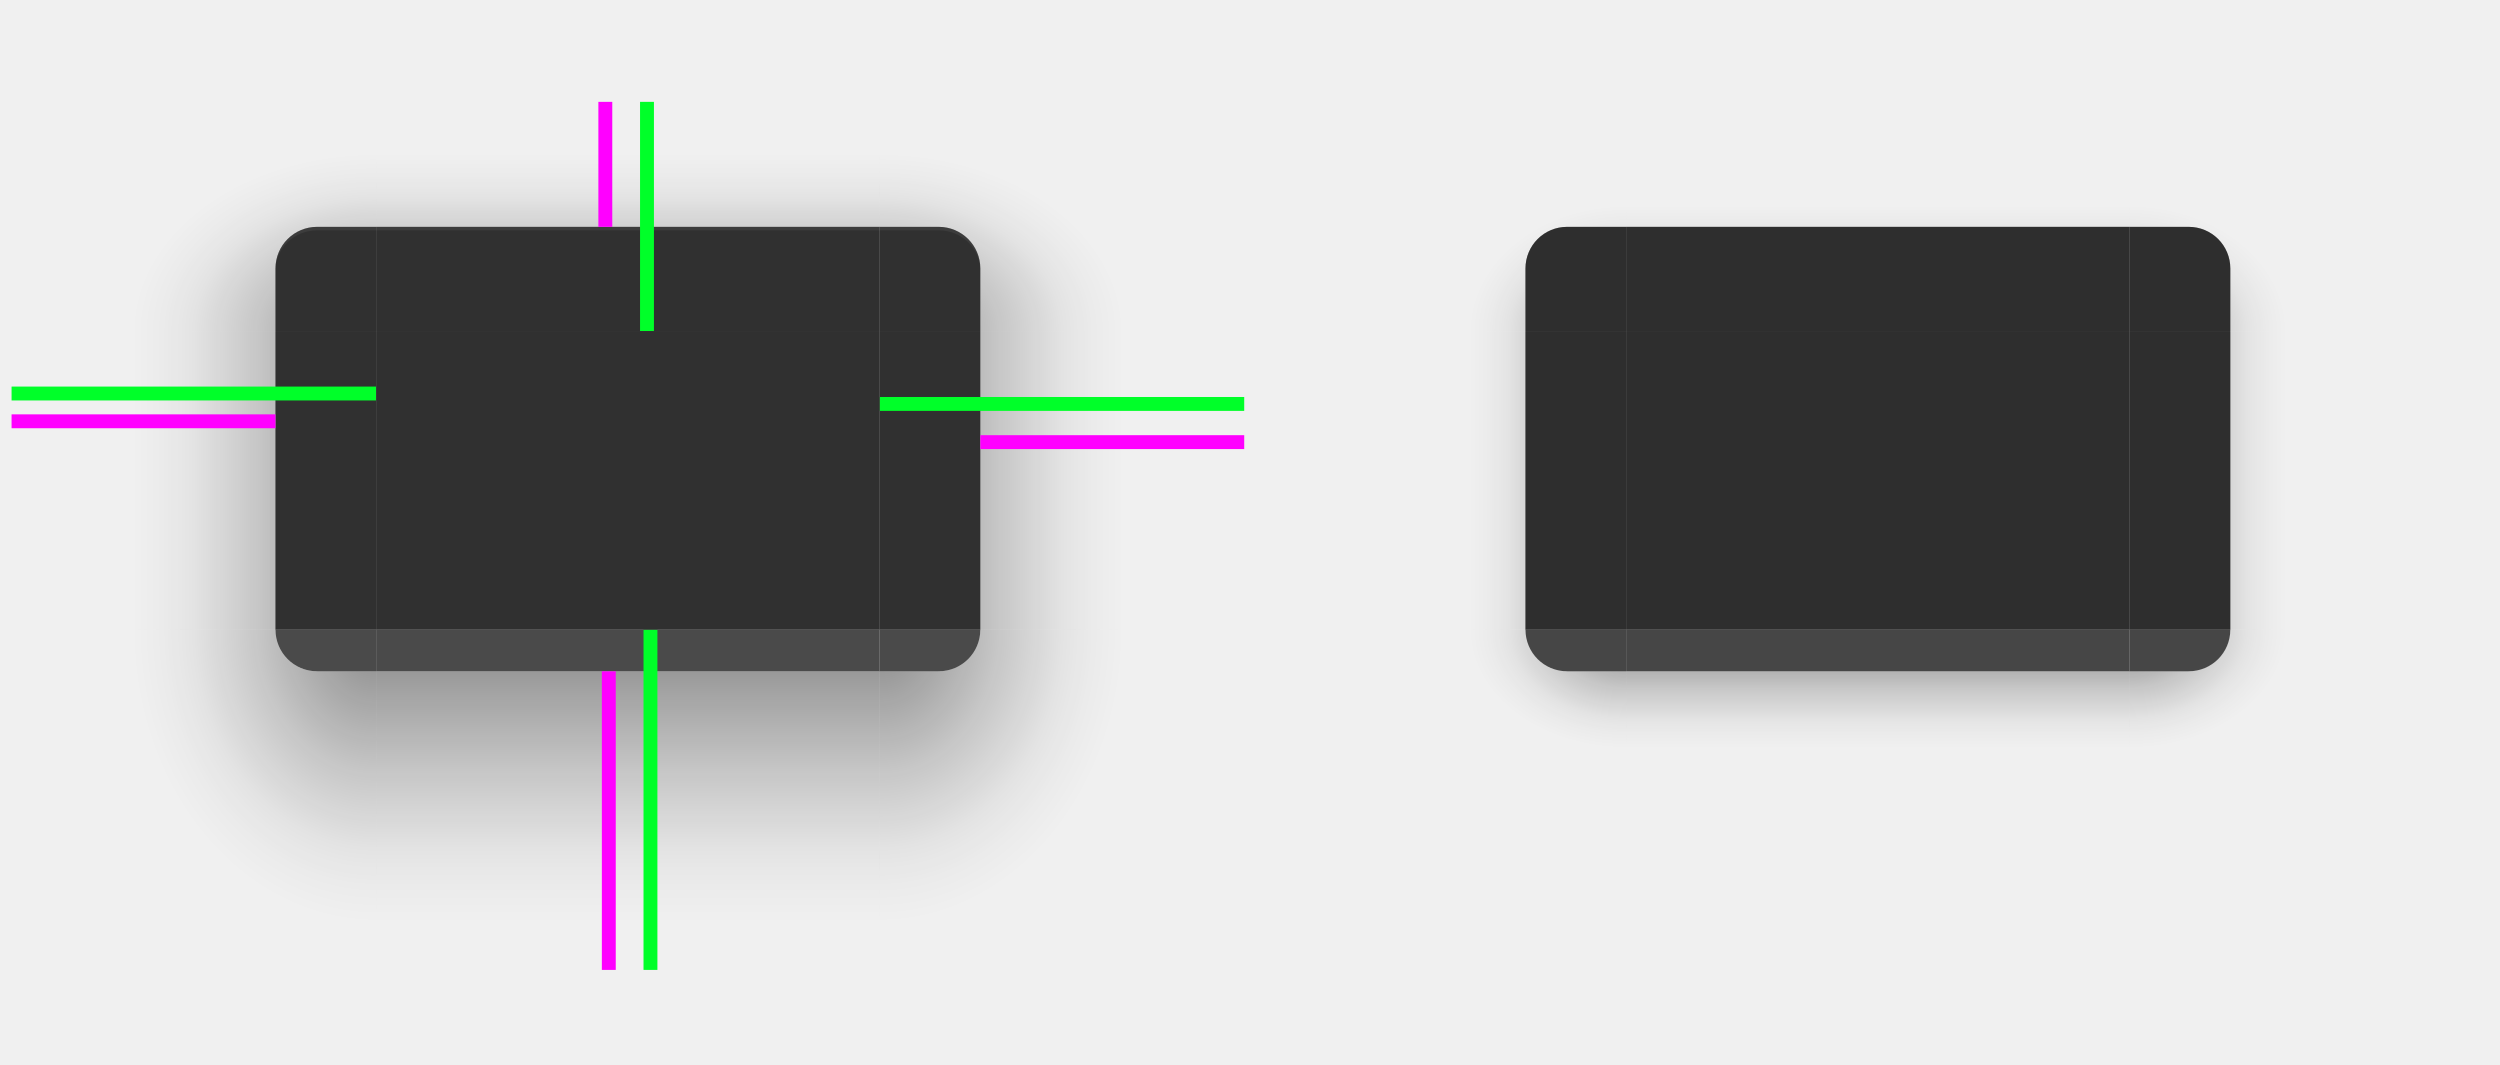
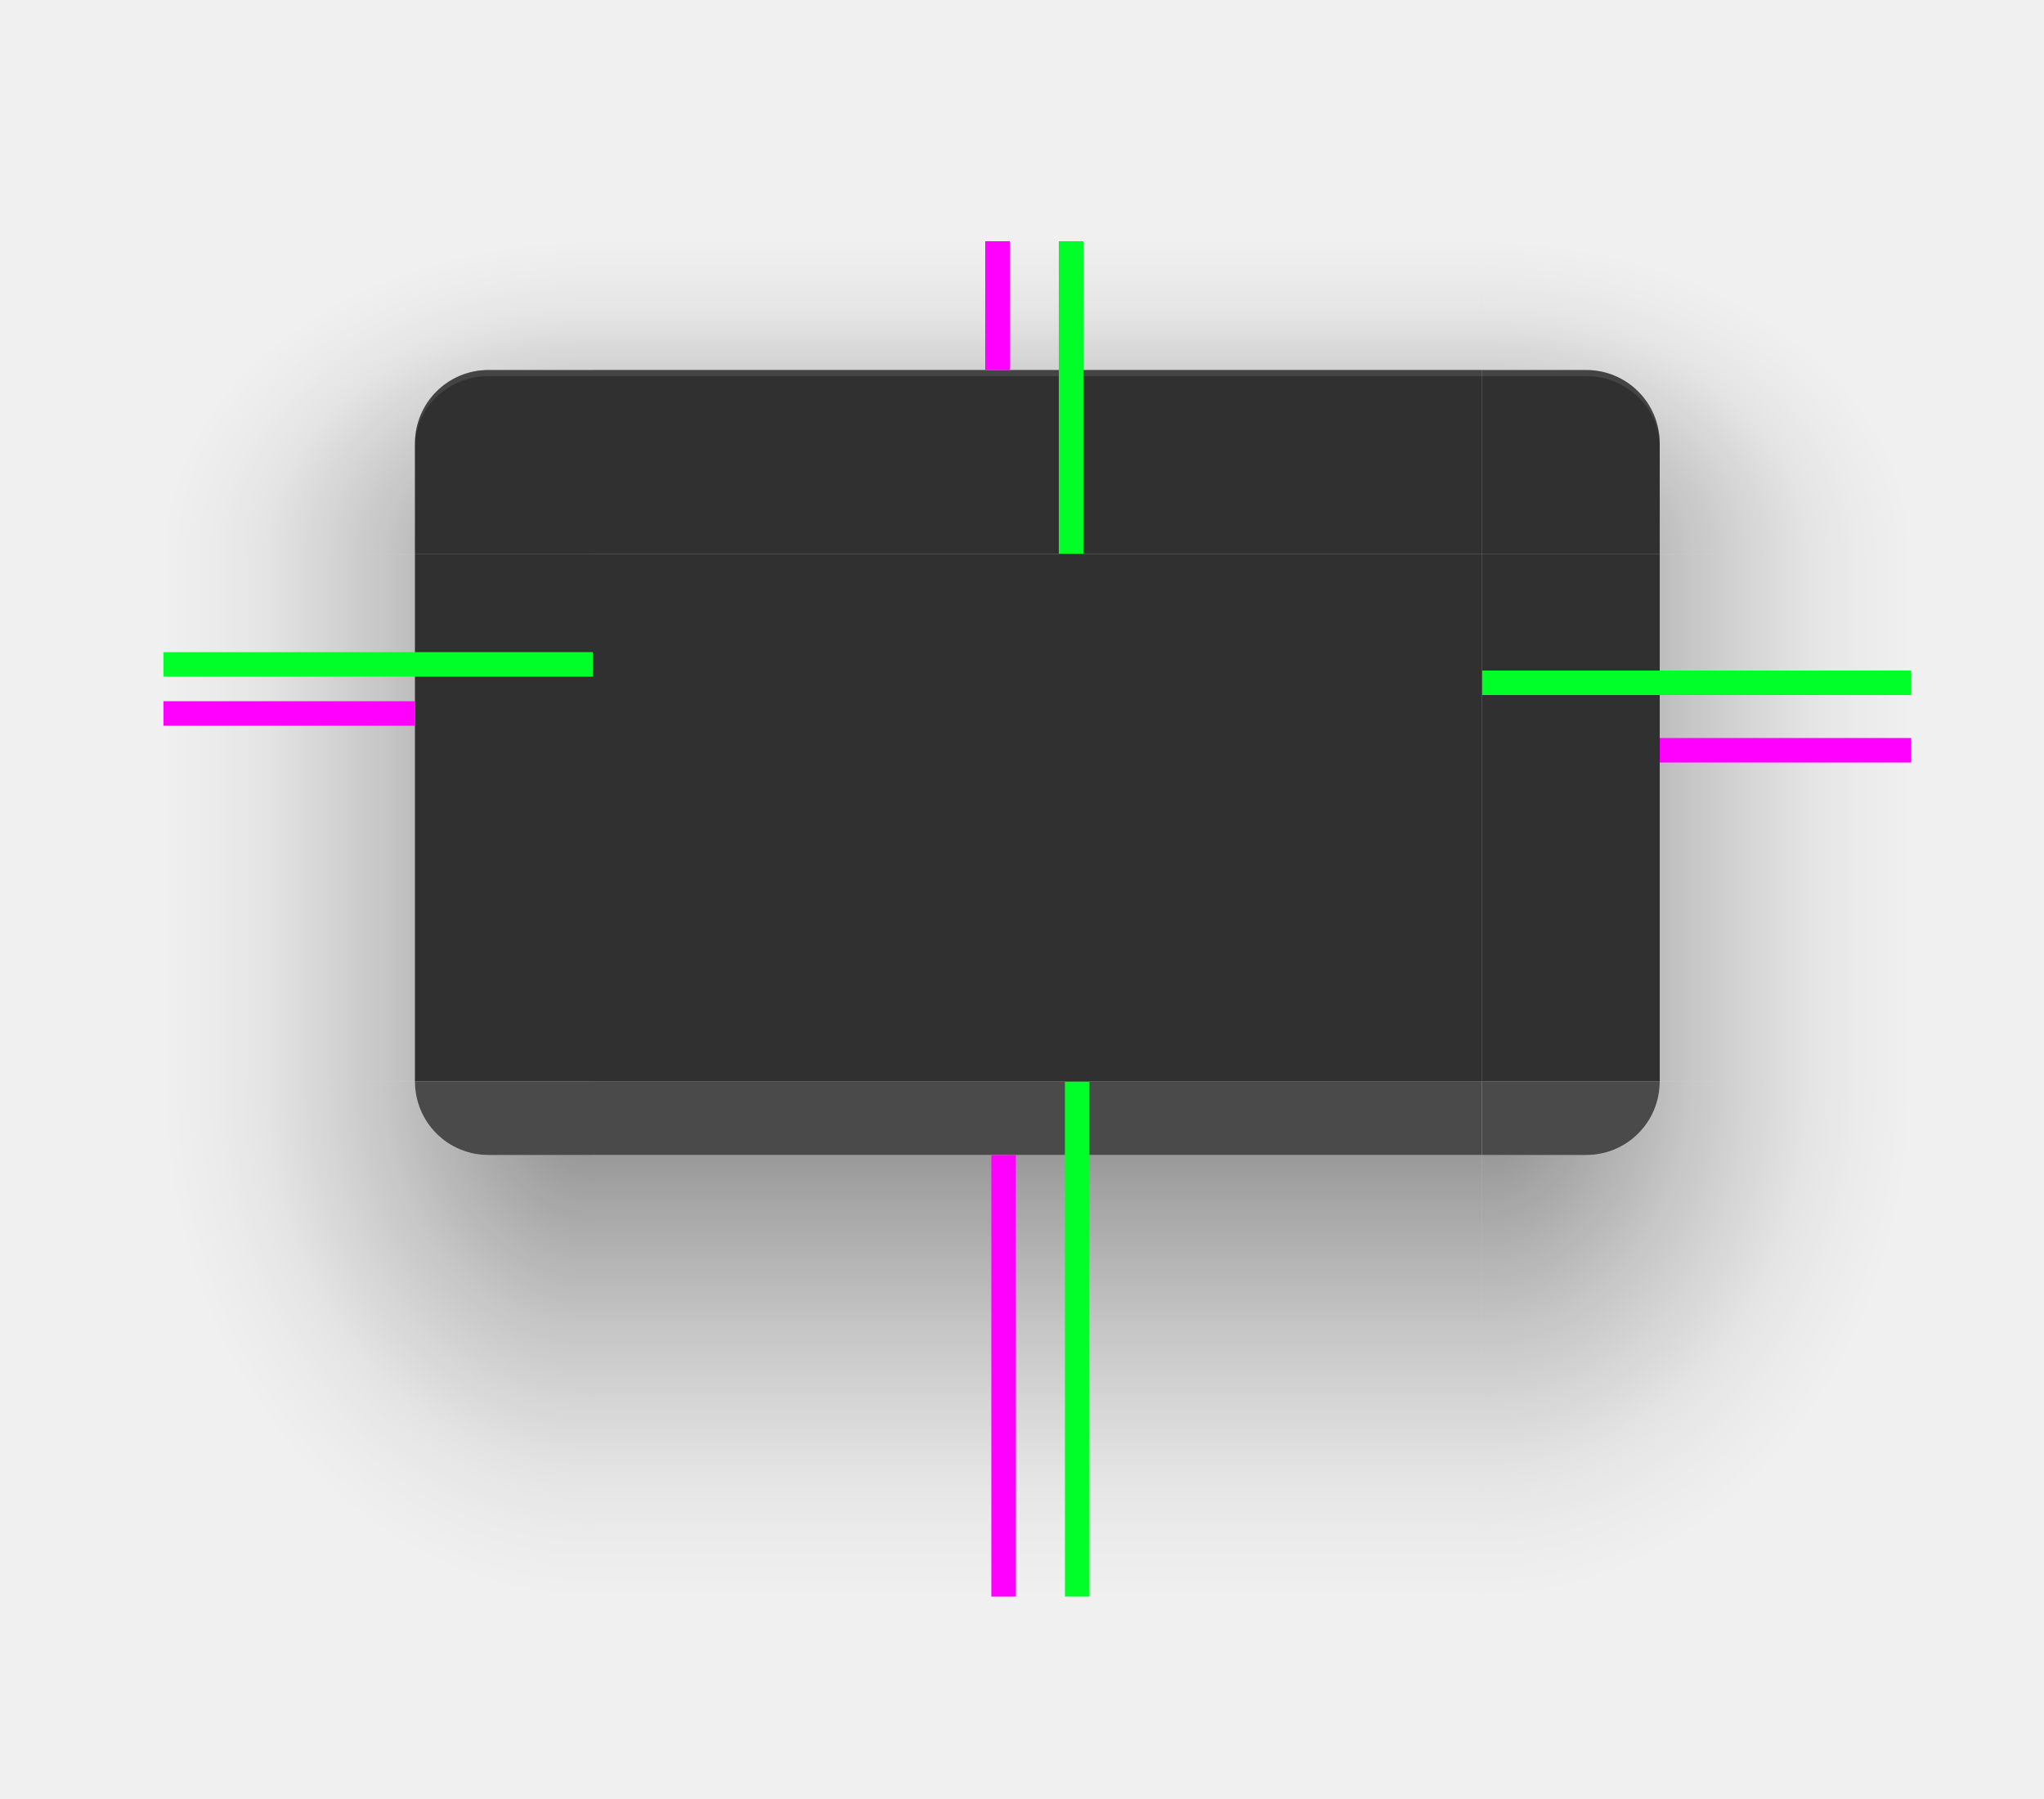
- <svg xmlns="http://www.w3.org/2000/svg" xmlns:xlink="http://www.w3.org/1999/xlink" width="1080" height="460" version="1.0" id="svg162">
-   <defs id="defs40">
+ <svg xmlns="http://www.w3.org/2000/svg" xmlns:xlink="http://www.w3.org/1999/xlink" width="500" height="440" version="1.0" id="svg1879">
+   <defs id="defs1757">
    <linearGradient id="shadow_active">
-       <stop stop-opacity=".922" offset="0" id="stop2" />
-       <stop stop-opacity=".741" offset=".125" id="stop4" />
-       <stop stop-opacity=".602" offset=".25" id="stop6" />
-       <stop stop-opacity=".331" offset=".5" id="stop8" />
-       <stop stop-opacity=".108" offset=".75" id="stop10" />
-       <stop stop-opacity=".039" offset=".875" id="stop12" />
-       <stop stop-opacity="0" offset="1" id="stop14" />
+       <stop stop-opacity=".922" offset="0" id="stop1719" />
+       <stop stop-opacity=".741" offset=".125" id="stop1721" />
+       <stop stop-opacity=".602" offset=".25" id="stop1723" />
+       <stop stop-opacity=".331" offset=".5" id="stop1725" />
+       <stop stop-opacity=".108" offset=".75" id="stop1727" />
+       <stop stop-opacity=".039" offset=".875" id="stop1729" />
+       <stop stop-opacity="0" offset="1" id="stop1731" />
    </linearGradient>
    <linearGradient id="linearGradient5688" x1="398" x2="398" y1="138.14" y2="221.16" gradientTransform="matrix(1,0,0,1.0118,0,137.24)" gradientUnits="userSpaceOnUse" xlink:href="#shadow_active" />
    <linearGradient id="linearGradient6612" x1="396" x2="396" y1="64.167" y2="14.583" gradientTransform="matrix(1,0,0,1.0286,-215,50)" gradientUnits="userSpaceOnUse" xlink:href="#shadow_active" />
    <linearGradient id="linearGradient5688-2" x1="398" x2="398" y1="138.14" y2="171.74" gradientTransform="matrix(1,0,0,1.0118,0,137.16)" gradientUnits="userSpaceOnUse" xlink:href="#shadow_inactive" />
    <linearGradient id="shadow_inactive">
-       <stop offset="0" id="stop20" />
-       <stop stop-opacity=".639" offset=".25" id="stop22" />
-       <stop stop-opacity=".337" offset=".5" id="stop24" />
-       <stop stop-opacity=".108" offset=".75" id="stop26" />
-       <stop stop-opacity=".039" offset=".875" id="stop28" />
-       <stop stop-opacity="0" offset="1" id="stop30" />
+       <stop offset="0" id="stop1737" />
+       <stop stop-opacity=".639" offset=".25" id="stop1739" />
+       <stop stop-opacity=".337" offset=".5" id="stop1741" />
+       <stop stop-opacity=".108" offset=".75" id="stop1743" />
+       <stop stop-opacity=".039" offset=".875" id="stop1745" />
+       <stop stop-opacity="0" offset="1" id="stop1747" />
    </linearGradient>
    <linearGradient id="linearGradient6612-5" x1="396" x2="396" y1="66" y2="30" gradientTransform="translate(200,5)" gradientUnits="userSpaceOnUse" xlink:href="#shadow_inactive" />
    <linearGradient id="linearGradient1126" x1="348.49" x2="279.41" y1="99" y2="99" gradientTransform="matrix(1.0133,0,0,1,-3.265,140)" gradientUnits="userSpaceOnUse" xlink:href="#shadow_active" />
    <radialGradient id="radialGradient1306" cx="296.48" cy="80.417" r="17.5" gradientTransform="matrix(9.492e-7,-2.9143,4,1.1504e-6,-211.67,980.02)" gradientUnits="userSpaceOnUse" xlink:href="#shadow_active" />
    <linearGradient id="linearGradient1389" x1="348.49" x2="304.09" y1="99.015" y2="99.015" gradientTransform="matrix(1.0133,0,0,1,-3.265,140)" gradientUnits="userSpaceOnUse" xlink:href="#shadow_inactive" />
    <radialGradient id="radialGradient965" cx="48.271" cy="178.72" r="17.5" gradientTransform="matrix(-4,3.2964e-6,1.0209e-6,-4.8,303.08,1053.9)" gradientUnits="userSpaceOnUse" xlink:href="#shadow_active" />
    <radialGradient id="radialGradient967" cx="48.271" cy="181.18" r="17.5" gradientTransform="matrix(-2.5714,8.72e-7,-2.0148e-7,-1.9429,594.13,548)" gradientUnits="userSpaceOnUse" xlink:href="#shadow_inactive" />
    <radialGradient id="radialGradient969" cx="296.45" cy="80.417" r="17.5" gradientTransform="matrix(-3.7608e-7,-2.0571,2.5714,-5.1233e-7,263.21,725.83)" gradientUnits="userSpaceOnUse" xlink:href="#shadow_inactive" />
-     <linearGradient xlink:href="#shadow_active" id="linearGradient991" gradientUnits="userSpaceOnUse" gradientTransform="matrix(1.0133,0,0,1,-3.265,140)" x1="348.49" y1="99" x2="279.41" y2="99" />
-     <linearGradient xlink:href="#shadow_inactive" id="linearGradient993" gradientUnits="userSpaceOnUse" gradientTransform="matrix(1.0133,0,0,1,-3.265,140)" x1="348.49" y1="99.015" x2="304.09" y2="99.015" />
+     <linearGradient xlink:href="#shadow_active" id="linearGradient2108" gradientUnits="userSpaceOnUse" gradientTransform="matrix(1.0133,0,0,1,-3.265,140)" x1="348.49" y1="99" x2="279.41" y2="99" />
+     <linearGradient xlink:href="#shadow_inactive" id="linearGradient2110" gradientUnits="userSpaceOnUse" gradientTransform="matrix(1.0133,0,0,1,-3.265,140)" x1="348.49" y1="99.015" x2="304.09" y2="99.015" />
  </defs>
-   <g id="decoration-inactive-center" transform="matrix(1.5,0,0,1.5,-2.5,-156.9985)">
-     <path d="m 470,200 v 86 h 145 v -86 z" fill="#1c1c1c" opacity="0.8" id="path42" />
-     <path d="m 470,200 v 86 h 145 v -86 z" opacity="0.35" id="path44" />
+   <g id="decoration-inactive-center" transform="matrix(1.5,0,0,1.5,-19.99999,-164.5)">
+     <path d="m 470,200 v 86 h 145 v -86 z" fill="#1c1c1c" opacity="0.8" id="path1759" />
+     <path d="m 470,200 v 86 h 145 v -86 z" opacity="0.35" id="path1761" />
  </g>
-   <g id="decoration-inactive-topleft" transform="matrix(1.5,0,0,1.5,207.5,-203.593)">
-     <path transform="translate(-140,115.06)" d="m 365,50 v 66 h 76 V 98 c 0,-6.648 5.352,-12 12,-12 h 17 V 50 Z" fill="url(#radialGradient969)" opacity="0.5" id="path47" style="fill:url(#radialGradient969)" />
-     <g transform="translate(0,1)" id="g55">
-       <g transform="translate(-19,25)" id="g53">
-         <path transform="translate(-121,89.063)" d="m 453,86 c -6.648,0 -12,5.352 -12,12 v 18 h 29 V 86 Z" fill="#1c1c1c" opacity="0.8" id="path49" />
-         <path transform="translate(-121,89.063)" d="m 453,86 c -6.648,0 -12,5.352 -12,12 v 18 h 29 V 86 Z" opacity="0.35" id="path51" />
+   <g id="decoration-inactive-topleft" transform="matrix(1.5,0,0,1.5,190,-211.0945)">
+     <path transform="translate(-140,115.06)" d="M 400,65.003 V 116 h 41 V 98 c 0,-6.648 5.352,-12 12,-12 h 17 V 65.003 Z" fill="url(#radialGradient969)" opacity="0.5" id="path1764" style="fill:url(#radialGradient969)" />
+     <g transform="translate(0,1)" id="g1772">
+       <g transform="translate(-19,25)" id="g1770">
+         <path transform="translate(-121,89.063)" d="m 453,86 c -6.648,0 -12,5.352 -12,12 v 18 h 29 V 86 Z" fill="#1c1c1c" opacity="0.8" id="path1766" />
+         <path transform="translate(-121,89.063)" d="m 453,86 c -6.648,0 -12,5.352 -12,12 v 18 h 29 V 86 Z" opacity="0.35" id="path1768" />
      </g>
    </g>
  </g>
-   <g id="decoration-right" transform="matrix(-1.5,0,0,1.5,904.82,-152.4985)">
-     <path d="m 244.88,197 v 86 h 76 v -86 z" fill="url(#linearGradient1126)" opacity="0.5" id="path58" style="fill:url(#linearGradient991)" />
-     <path transform="translate(-255.12,76)" d="m 576,121 v 86 h 29 v -86 z" fill="#212121" opacity="0.8" id="path60" />
-     <path transform="translate(-255.12,76)" d="m 576,121 v 86 h 29 v -86 z" opacity="0.35" id="path62" />
+   <g id="decoration-right" transform="matrix(-1.5,0,0,1.5,887.3199,-160)">
+     <path d="m 279.88,197 v 86 h 41 v -86 z" fill="url(#linearGradient1126)" opacity="0.5" id="path1775" style="fill:url(#linearGradient2108)" />
+     <path transform="translate(-255.12,76)" d="m 576,121 v 86 h 29 v -86 z" fill="#212121" opacity="0.8" id="path1777" />
+     <path transform="translate(-255.12,76)" d="m 576,121 v 86 h 29 v -86 z" opacity="0.35" id="path1779" />
  </g>
-   <g id="decoration-bottom" transform="matrix(1.5,0,0,1.5,-325,-143.4985)">
-     <path d="m 325,289 v 86 h 145 v -86 z" fill="url(#linearGradient5688)" opacity="0.5" id="path65" style="fill:url(#linearGradient5688)" />
-     <path d="M 470,277 H 325 v 12 h 145 z" fill="#212121" opacity="0.8" id="path67" />
+   <g id="decoration-bottom" transform="matrix(1.5,0,0,1.5,-342.5,-151)">
+     <path d="m 325,289 v 72 h 145 v -72 z" fill="url(#linearGradient5688)" opacity="0.5" id="path1782" style="fill:url(#linearGradient5688)" />
+     <path d="M 470,277 H 325 v 12 h 145 z" fill="#212121" opacity="0.8" id="path1784" />
  </g>
-   <g id="decoration-top" transform="matrix(1.5,0,0,1.5,-325,-165.9985)">
-     <path transform="translate(215,90)" d="M 110,50 V 86 H 255 V 50 Z" fill="url(#linearGradient6612)" opacity="0.5" id="path70" style="fill:url(#linearGradient6612)" />
-     <path d="m 325,176 v 30 h 145 v -30 z" fill="#212121" opacity="0.8" id="path72" />
-     <path d="m 325,176 v 1 h 145 v -1 z" fill="#ffffff" opacity="0.1" id="path74" />
-     <path d="m 325,176 v 30 h 145 v -30 z" opacity="0.35" id="path76" />
+   <g id="decoration-top" transform="matrix(1.5,0,0,1.5,-342.5,-173.5)">
+     <path transform="translate(215,90)" d="M 110,65 V 86 H 255 V 65 Z" fill="url(#linearGradient6612)" opacity="0.5" id="path1787" style="fill:url(#linearGradient6612)" />
+     <path d="m 325,176 v 30 h 145 v -30 z" fill="#212121" opacity="0.8" id="path1789" />
+     <path d="m 325,176 v 30 h 145 v -30 z" opacity="0.35" id="path1793" />
+     <path d="m 325,176 v 1 h 145 v -1 z" fill="#ffffff" opacity="0.1" id="path1791" />
  </g>
-   <g id="decoration-left" transform="matrix(1.5,0,0,1.5,-362.32,-152.4985)">
-     <path d="m 244.88,197 v 86 h 76 v -86 z" fill="url(#linearGradient1126)" opacity="0.5" id="path79" style="fill:url(#linearGradient1126)" />
-     <path transform="translate(-255.12,76)" d="m 576,121 v 86 h 29 v -86 z" fill="#212121" opacity="0.8" id="path81" />
-     <path transform="translate(-255.12,76)" d="m 576,121 v 86 h 29 v -86 z" opacity="0.35" id="path83" />
+   <g id="decoration-left" transform="matrix(1.5,0,0,1.5,-379.82,-160)">
+     <path d="m 279.88,197 v 86 h 41 v -86 z" fill="url(#linearGradient1126)" opacity="0.5" id="path1796" style="fill:url(#linearGradient1126)" />
+     <path transform="translate(-255.12,76)" d="m 576,121 v 86 h 29 v -86 z" fill="#212121" opacity="0.8" id="path1798" />
+     <path transform="translate(-255.12,76)" d="m 576,121 v 86 h 29 v -86 z" opacity="0.35" id="path1800" />
  </g>
-   <g id="decoration-inactive-bottom" transform="matrix(1.5,0,0,1.5,215,-143.3815)">
-     <path d="m 325,288.92 v 86 h 145 v -86 z" fill="url(#linearGradient5688-2)" opacity="0.5" id="path86" style="fill:url(#linearGradient5688-2)" />
-     <path d="M 470,276.92 H 325 v 12 h 145 z" fill="#1c1c1c" opacity="0.8" id="path88" />
+   <g id="decoration-inactive-bottom" transform="matrix(1.5,0,0,1.5,197.5,-150.883)">
+     <path d="m 325,288.92 v 72.002 H 470 V 288.92 Z" fill="url(#linearGradient5688-2)" opacity="0.5" id="path1803" style="fill:url(#linearGradient5688-2)" />
+     <path d="M 470,276.92 H 325 v 12 h 145 z" fill="#1c1c1c" opacity="0.8" id="path1805" />
  </g>
-   <g id="decoration-inactive-top" transform="matrix(1.5,0,0,1.5,215,-165.9985)">
-     <path transform="translate(-200,135)" d="M 525,5 V 41 H 670 V 5 Z" fill="url(#linearGradient6612-5)" opacity="0.5" id="path91" style="fill:url(#linearGradient6612-5)" />
-     <path d="m 325,176 v 30 h 145 v -30 z" fill="#1c1c1c" opacity="0.8" id="path93" />
-     <path d="m 325,176 v 30 h 145 v -30 z" opacity="0.35" id="path95" />
+   <g id="decoration-inactive-top" transform="matrix(1.5,0,0,1.5,197.5,-173.5)">
+     <path transform="translate(-200,135)" d="M 525,20 V 41 H 670 V 20 Z" fill="url(#linearGradient6612-5)" opacity="0.5" id="path1808" style="fill:url(#linearGradient6612-5)" />
+     <path d="m 325,176 v 30 h 145 v -30 z" fill="#1c1c1c" opacity="0.8" id="path1810" />
+     <path d="m 325,176 v 30 h 145 v -30 z" opacity="0.35" id="path1812" />
  </g>
-   <g id="decoration-inactive-left" transform="matrix(1.5,0,0,1.5,177.68,-152.5217)">
-     <path d="m 244.88,197.02 v 86 l 76,-0.015 v -85.985 z" fill="url(#linearGradient1389)" opacity="0.5" id="path98" style="fill:url(#linearGradient993)" />
-     <path d="m 320.88,197.02 v 86 h 29 v -86 z" fill="#1c1c1c" opacity="0.8" id="path100" />
-     <path d="m 320.88,197.02 v 86 h 29 v -86 z" opacity="0.35" id="path102" />
+   <g id="decoration-inactive-left" transform="matrix(1.5,0,0,1.5,160.18,-160.0232)">
+     <path d="m 279.88,197.02 v 86 l 41,-0.015 v -85.985 z" fill="url(#linearGradient1389)" opacity="0.5" id="path1815" style="fill:url(#linearGradient2110)" />
+     <path d="m 320.88,197.02 v 86 h 29 v -86 z" fill="#1c1c1c" opacity="0.8" id="path1817" />
+     <path d="m 320.88,197.02 v 86 h 29 v -86 z" opacity="0.35" id="path1819" />
  </g>
-   <g id="decoration-bottomleft" transform="matrix(1.5,0,0,1.5,-580,-162.9985)">
-     <path transform="translate(385,94)" d="m 81,196 c 0,6.648 5.352,12 12,12 h 17 v -12 z" fill="#212121" opacity="0.8" id="path105" />
-     <g transform="matrix(1,0,0,0.99932,165,-10.667)" id="g111">
-       <path transform="matrix(1,0,0,1.0007,220,104.74)" d="m 5,196 v 98 H 110 V 208 H 93 c -6.648,0 -12,-5.352 -12,-12 z" fill="url(#radialGradient965)" opacity="0.5" id="path107" style="fill:url(#radialGradient965)" />
-       <g transform="translate(-20,24)" id="g109" />
+   <g id="decoration-bottomleft" transform="matrix(1.5,0,0,1.5,-597.4999,-170.5)">
+     <path transform="translate(385,94)" d="m 81,196 c 0,6.648 5.352,12 12,12 h 17 v -12 z" fill="#212121" opacity="0.8" id="path1822" />
+     <g transform="matrix(1,0,0,0.99932,165,-10.667)" id="g1828">
+       <path transform="matrix(1,0,0,1.0007,220,104.74)" d="m 40,196 v 83.993 h 70 V 208 H 93 c -6.648,0 -12,-5.352 -12,-12 z" fill="url(#radialGradient965)" opacity="0.5" id="path1824" style="fill:url(#radialGradient965)" />
+       <g transform="translate(-20,24)" id="g1826" />
    </g>
  </g>
-   <g id="decoration-inactive-bottomleft" transform="matrix(1.5,0,0,1.5,-2.5,-156.9985)">
-     <path transform="translate(0,90)" d="m 441,196 c 0,6.648 5.352,12 12,12 h 17 v -12 z" fill="#1c1c1c" opacity="0.8" id="path114" />
-     <g transform="matrix(1,0,0,0.99932,140,-14.604)" id="g120">
-       <path transform="matrix(1,0,0,1.0007,-140,104.68)" d="m 365,196 v 98 h 105 v -86 h -17 c -6.648,0 -12,-5.352 -12,-12 z" fill="url(#radialGradient967)" opacity="0.5" id="path116" style="fill:url(#radialGradient967)" />
-       <g transform="translate(-20,24)" id="g118" />
+   <g id="decoration-inactive-bottomleft" transform="matrix(1.5,0,0,1.5,-19.99999,-164.5)">
+     <path transform="translate(0,90)" d="m 441,196 c 0,6.648 5.352,12 12,12 h 17 v -12 z" fill="#1c1c1c" opacity="0.8" id="path1831" />
+     <g transform="matrix(1,0,0,0.99932,140,-14.604)" id="g1837">
+       <path transform="matrix(1,0,0,1.0007,-140,104.68)" d="m 400,196 v 83.99 h 70 V 208 h -17 c -6.648,0 -12,-5.352 -12,-12 z" fill="url(#radialGradient967)" opacity="0.5" id="path1833" style="fill:url(#radialGradient967)" />
+       <g transform="translate(-20,24)" id="g1835" />
    </g>
  </g>
-   <rect id="shadow-hint-top-margin" x="258.5" y="44.001" width="6" height="54" fill="#ff00ff" style="stroke-width:1.5" />
-   <rect id="shadow-hint-bottom-margin" x="260" y="290.002" width="6" height="129" fill="#ff00ff" style="stroke-width:1.5" />
-   <rect id="shadow-hint-right-margin" x="423.5" y="188.001" width="114" height="6" fill="#ff00ff" style="stroke-width:1.5" />
-   <rect id="shadow-hint-left-margin" x="5" y="179.001" width="114" height="6" fill="#ff00ff" style="stroke-width:1.5" />
-   <rect id="hint-top-margin" x="276.5" y="44.001" width="6" height="99" fill="#00ff29" style="stroke-width:1.5" />
-   <rect id="hint-bottom-margin" x="278" y="272.002" width="6" height="147" fill="#00ff29" style="stroke-width:1.5" />
-   <rect id="hint-right-margin" transform="rotate(90)" x="171.501" y="-537.5" width="6" height="157.5" fill="#00ff29" style="stroke-width:1.5" />
-   <rect id="hint-left-margin" transform="rotate(90)" x="167.001" y="-162.5" width="6" height="157.5" fill="#00ff29" style="stroke-width:1.5" />
-   <g id="decoration-topleft" transform="matrix(-1.5,0,0,1.5,800,-203.5915)">
-     <path transform="matrix(-1,0,0,1,535,115.06)" d="m 5,50 v 66 H 81 V 98 c 0,-6.648 5.352,-12 12,-12 h 17 V 50 Z" fill="url(#radialGradient1306)" opacity="0.5" id="path131" style="fill:url(#radialGradient1306)" />
-     <g transform="translate(250)" id="g141">
-       <g transform="matrix(-1,0,0,1,524,26)" id="g139">
-         <path transform="translate(239,89.062)" d="m 93,86 c -6.648,0 -12,5.352 -12,12 v 18 h 29 V 86 Z" fill="#212121" opacity="0.8" id="path133" />
-         <path transform="translate(239,95.062)" d="m 93,80 c -6.648,0 -12,5.352 -12,12 v 0.6 c 0,-6.426 5.352,-11.6 12,-11.6 h 17 v -1 H 93 Z" fill="#ffffff" opacity="0.1" id="path135" />
-         <path transform="translate(239,89.062)" d="m 93,86 c -6.648,0 -12,5.352 -12,12 v 18 h 29 V 86 Z" opacity="0.35" id="path137" />
+   <rect id="shadow-hint-top-margin" x="241" y="59" width="6" height="31.5" fill="#ff00ff" style="stroke-width:1.5" />
+   <rect id="shadow-hint-bottom-margin" x="242.5" y="282.5" width="6" height="108" fill="#ff00ff" style="stroke-width:1.5" />
+   <rect id="shadow-hint-right-margin" x="406" y="180.5" width="61.5" height="6" fill="#ff00ff" style="stroke-width:1.5" />
+   <rect id="shadow-hint-left-margin" x="40" y="171.5" width="61.5" height="6" fill="#ff00ff" style="stroke-width:1.5" />
+   <rect id="hint-top-margin" x="259" y="59" width="6" height="76.5" fill="#00ff29" style="stroke-width:1.5" />
+   <rect id="hint-bottom-margin" x="260.5" y="264.5" width="6" height="126" fill="#00ff29" style="stroke-width:1.5" />
+   <rect id="hint-right-margin" transform="rotate(90)" x="164" y="-467.5" width="6" height="105" fill="#00ff29" style="stroke-width:1.5" />
+   <rect id="hint-left-margin" transform="rotate(90)" x="159.5" y="-145" width="6" height="105" fill="#00ff29" style="stroke-width:1.5" />
+   <g id="decoration-topleft" transform="matrix(-1.5,0,0,1.5,782.4999,-211.093)">
+     <path transform="matrix(-1,0,0,1,535,115.06)" d="M 40,65.002 V 116 H 81 V 98 c 0,-6.648 5.352,-12 12,-12 h 17 V 65.002 Z" fill="url(#radialGradient1306)" opacity="0.5" id="path1848" style="fill:url(#radialGradient1306)" />
+     <g transform="translate(250)" id="g1858">
+       <g transform="matrix(-1,0,0,1,524,26)" id="g1856">
+         <path transform="translate(239,89.062)" d="m 93,86 c -6.648,0 -12,5.352 -12,12 v 18 h 29 V 86 Z" fill="#212121" opacity="0.8" id="path1850" />
+         <path transform="translate(239,89.062)" d="m 93,86 c -6.648,0 -12,5.352 -12,12 v 18 h 29 V 86 Z" opacity="0.35" id="path1854" />
+         <path transform="translate(239,95.062)" d="m 93,80 c -6.648,0 -12,5.352 -12,12 v 0.6 c 0,-6.426 5.352,-11.6 12,-11.6 h 17 v -1 H 93 Z" fill="#ffffff" opacity="0.1" id="path1852" />
      </g>
    </g>
  </g>
-   <g id="decoration-inactive-right" transform="matrix(-1.5,0,0,1.5,1444.82,-152.5217)">
-     <path d="m 244.88,197.02 v 86 l 76,-0.015 v -85.985 z" fill="url(#linearGradient1389)" opacity="0.5" id="path144" style="fill:url(#linearGradient1389)" />
-     <path d="m 320.88,197.02 v 86 h 29 v -86 z" fill="#1c1c1c" opacity="0.8" id="path146" />
-     <path d="m 320.88,197.02 v 86 h 29 v -86 z" opacity="0.35" id="path148" />
+   <g id="decoration-inactive-right" transform="matrix(-1.5,0,0,1.5,1427.32,-160.0232)">
+     <path d="m 279.88,197.02 v 86 l 41,-0.015 v -85.985 z" fill="url(#linearGradient1389)" opacity="0.5" id="path1861" style="fill:url(#linearGradient1389)" />
+     <path d="m 320.88,197.02 v 86 h 29 v -86 z" fill="#1c1c1c" opacity="0.8" id="path1863" />
+     <path d="m 320.88,197.02 v 86 h 29 v -86 z" opacity="0.35" id="path1865" />
  </g>
-   <use id="decoration-topright" transform="matrix(-1,0,0,1,542.5,5e-6)" width="100%" height="100%" xlink:href="#decoration-topleft" x="0" y="0" />
-   <use id="decoration-inactive-topright" transform="matrix(-1,0,0,1,1622.5,5e-6)" width="100%" height="100%" xlink:href="#decoration-inactive-topleft" x="0" y="0" />
-   <use id="decoration-bottomright" transform="matrix(-1,0,0,1,542.5,5e-6)" width="100%" height="100%" xlink:href="#decoration-bottomleft" x="0" y="0" />
-   <use id="decoration-inactive-bottomright" transform="matrix(-1,0,0,1,1622.5,5e-6)" width="100%" height="100%" xlink:href="#decoration-inactive-bottomleft" x="0" y="0" />
-   <g id="decoration-center" transform="matrix(1.5,0,0,1.5,-2.5,-156.9985)">
-     <path d="m 110,200 v 86 h 145 v -86 z" fill="#212121" opacity="0.8" id="path155" />
-     <path d="m 110,200 v 86 h 145 v -86 z" opacity="0.35" id="path157" />
+   <use id="decoration-topright" transform="matrix(-1,0,0,1,507.5,0)" width="100%" height="100%" xlink:href="#decoration-topleft" x="0" y="0" />
+   <use id="decoration-inactive-topright" transform="matrix(-1,0,0,1,1587.5,0)" width="100%" height="100%" xlink:href="#decoration-inactive-topleft" x="0" y="0" />
+   <use id="decoration-bottomright" transform="matrix(-1,0,0,1,507.5,0)" width="100%" height="100%" xlink:href="#decoration-bottomleft" x="0" y="0" />
+   <use id="decoration-inactive-bottomright" transform="matrix(-1,0,0,1,1587.5,0)" width="100%" height="100%" xlink:href="#decoration-inactive-bottomleft" x="0" y="0" />
+   <g id="decoration-center" transform="matrix(1.5,0,0,1.5,-19.99999,-164.5)">
+     <path d="m 110,200 v 86 h 145 v -86 z" fill="#212121" opacity="0.8" id="path1872" />
+     <path d="m 110,200 v 86 h 145 v -86 z" opacity="0.35" id="path1874" />
  </g>
-   <g id="mask-center" transform="matrix(1.5,0,0,1.5,715,-160.006)">
+   <g id="mask-center" transform="matrix(1.5,0,0,1.5,609.9999,-164.5)">
    <path d="m 470,200 v 86 h 145 v -86 z" id="path42-3" />
  </g>
-   <g id="mask-topleft" transform="matrix(1.5,0,0,1.5,925,-206.596)">
-     <path transform="translate(-140,115.06)" d="m 365,50 v 66 h 76 V 98 c 0,-6.648 5.352,-12 12,-12 h 17 V 50 Z" id="path47-6" style="opacity:0" />
+   <g id="mask-topleft" transform="matrix(1.5,0,0,1.5,819.9999,-211.0899)">
+     <path transform="translate(-140,115.06)" d="M 400,65 V 116 h 41 V 98 c 0,-6.648 5.352,-12 12,-12 h 17 V 65 Z" id="path47-6" style="opacity:0" />
    <path d="m 313,201.06 c -6.648,0 -12,5.352 -12,12 v 18 h 29 v -30 z" id="path49-7" />
  </g>
-   <g id="mask-bottom" transform="matrix(1.5,0,0,1.5,932.5,-146.389)">
-     <path d="m 325,288.92 v 86 h 145 v -86 z" id="path80-5" style="opacity:0" />
+   <g id="mask-bottom" transform="matrix(1.5,0,0,1.5,827.4999,-150.8829)">
+     <path d="m 325,288.92 v 72.002 H 470 V 288.92 Z" id="path80-5" style="opacity:0" />
    <path d="M 470,276.92 H 325 v 12 h 145 z" id="path82-3" />
  </g>
-   <g id="mask-top" transform="matrix(1.5,0,0,1.5,932.5,-169.006)">
-     <path transform="translate(-200,135)" d="M 525,5 V 41 H 670 V 5 Z" id="path85-5" style="opacity:0" />
+   <g id="mask-top" transform="matrix(1.5,0,0,1.5,827.4999,-173.5)">
+     <path transform="translate(-200,135)" d="M 525,20 V 41 H 670 V 20 Z" id="path85-5" style="opacity:0" />
    <path d="m 325,176 v 30 h 145 v -30 z" id="path87-6" />
  </g>
-   <g id="mask-left" transform="matrix(1.5,0,0,1.5,895.18,-155.53)">
-     <path d="m 244.88,197.02 v 86 l 76,-0.015 v -85.985 z" id="path92-2" style="opacity:0" />
+   <g id="mask-left" transform="matrix(1.5,0,0,1.5,790.1799,-160.024)">
+     <path d="m 279.88,197.02 v 86 l 41,-0.015 v -85.985 z" id="path92-2" style="opacity:0" />
    <path d="m 320.88,197.02 v 86 h 29 v -86 z" id="path94-9" />
  </g>
-   <g id="mask-bottomleft" transform="matrix(1.5,0,0,1.499838,715,-159.9598)">
+   <g id="mask-bottomleft" transform="matrix(1.5,0,0,1.5,609.9999,-164.5)">
    <path transform="translate(0,90)" d="m 441,196 c 0,6.648 5.352,12 12,12 h 17 v -12 z" id="path106-1" />
-     <g transform="matrix(1,0,0,0.99932,140,-14.604)" id="g110-2">
-       <path transform="matrix(1,0,0,1.0007,-140,104.68)" d="m 365,196 v 98 h 105 v -86 h -17 c -6.648,0 -12,-5.352 -12,-12 z" id="path108-7" style="opacity:0" />
-     </g>
+     <path d="m 400,286 v 84 h 70 v -72 h -17 c -6.648,0 -12,-5.352 -12,-12 z" id="path108-7" style="fill:none" />
  </g>
-   <g id="mask-right" transform="matrix(-1.5,0,0,1.5,2162.32,-155.53)">
-     <path d="m 244.88,197.02 v 86 l 76,-0.015 v -85.985 z" id="path132-0" style="opacity:0" />
+   <g id="mask-right" transform="matrix(-1.5,0,0,1.5,2057.32,-160.024)">
+     <path d="m 279.88,197.02 v 86 l 41,-0.015 v -85.985 z" id="path132-0" style="opacity:0" />
    <path d="m 320.88,197.02 v 86 h 29 v -86 z" id="path134-9" />
  </g>
-   <use id="mask-topright" transform="matrix(-1,0,0,1,3057.5,-3.3298e-5)" width="100%" height="100%" xlink:href="#mask-topleft" x="0" y="0" />
-   <use id="mask-bottomright" transform="matrix(-1,0,0,1,3057.5,-3.3298e-5)" width="100%" height="100%" xlink:href="#mask-bottomleft" x="0" y="0" />
+   <use id="mask-topright" transform="matrix(-1,0,0,1,2847.5,-3.2999996e-5)" width="100%" height="100%" xlink:href="#mask-topleft" x="0" y="0" />
+   <use id="mask-bottomright" transform="matrix(-1,0,0,1,2847.5,-1.7999998e-5)" width="100%" height="100%" xlink:href="#mask-bottomleft" x="0" y="0" />
</svg>
